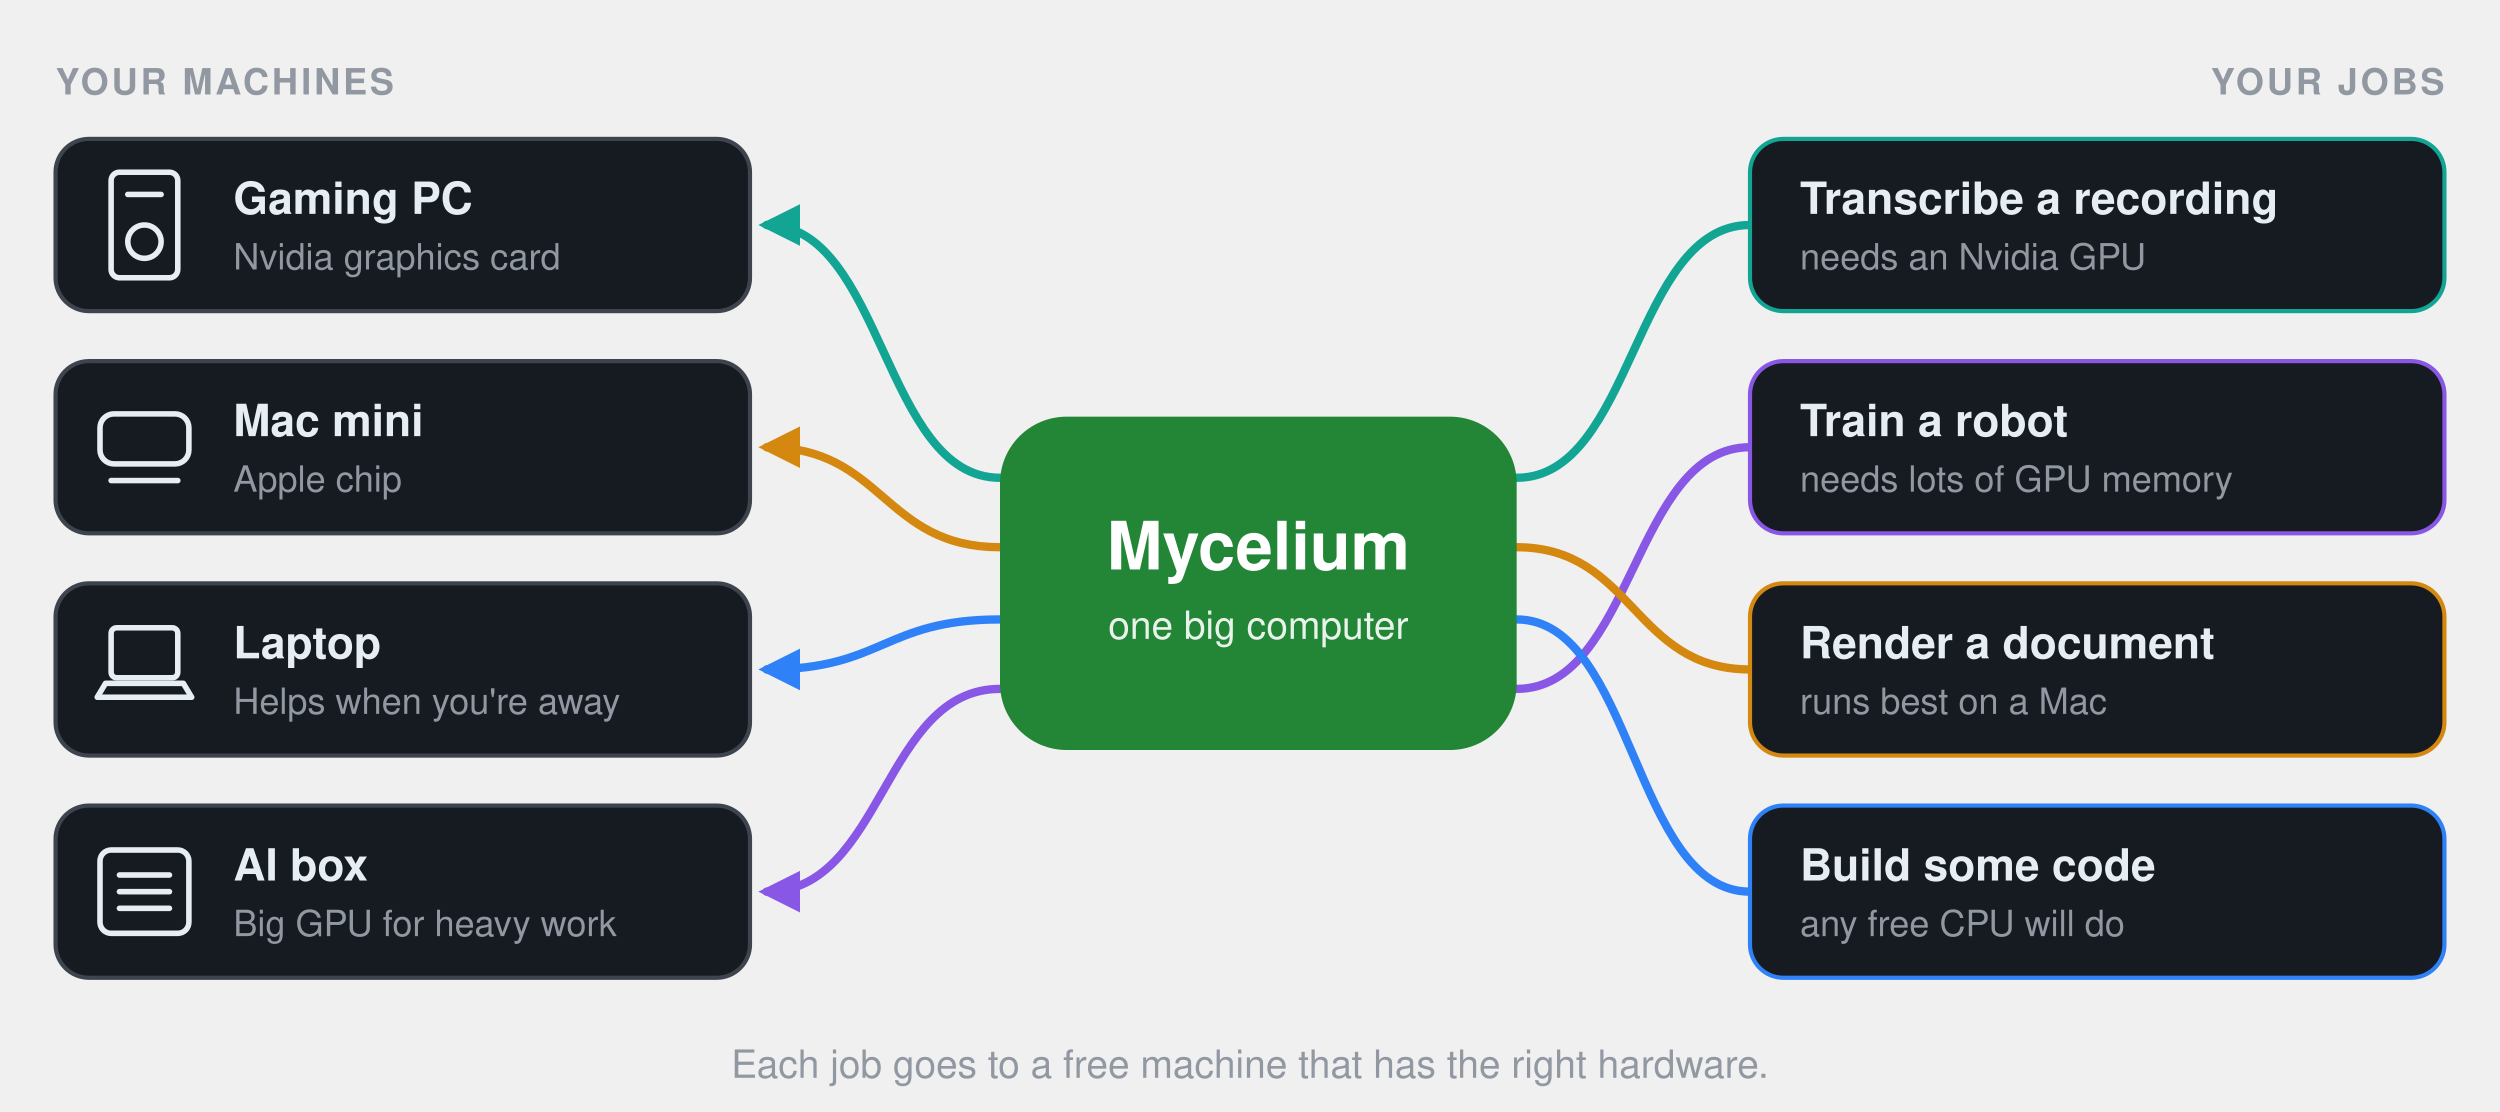
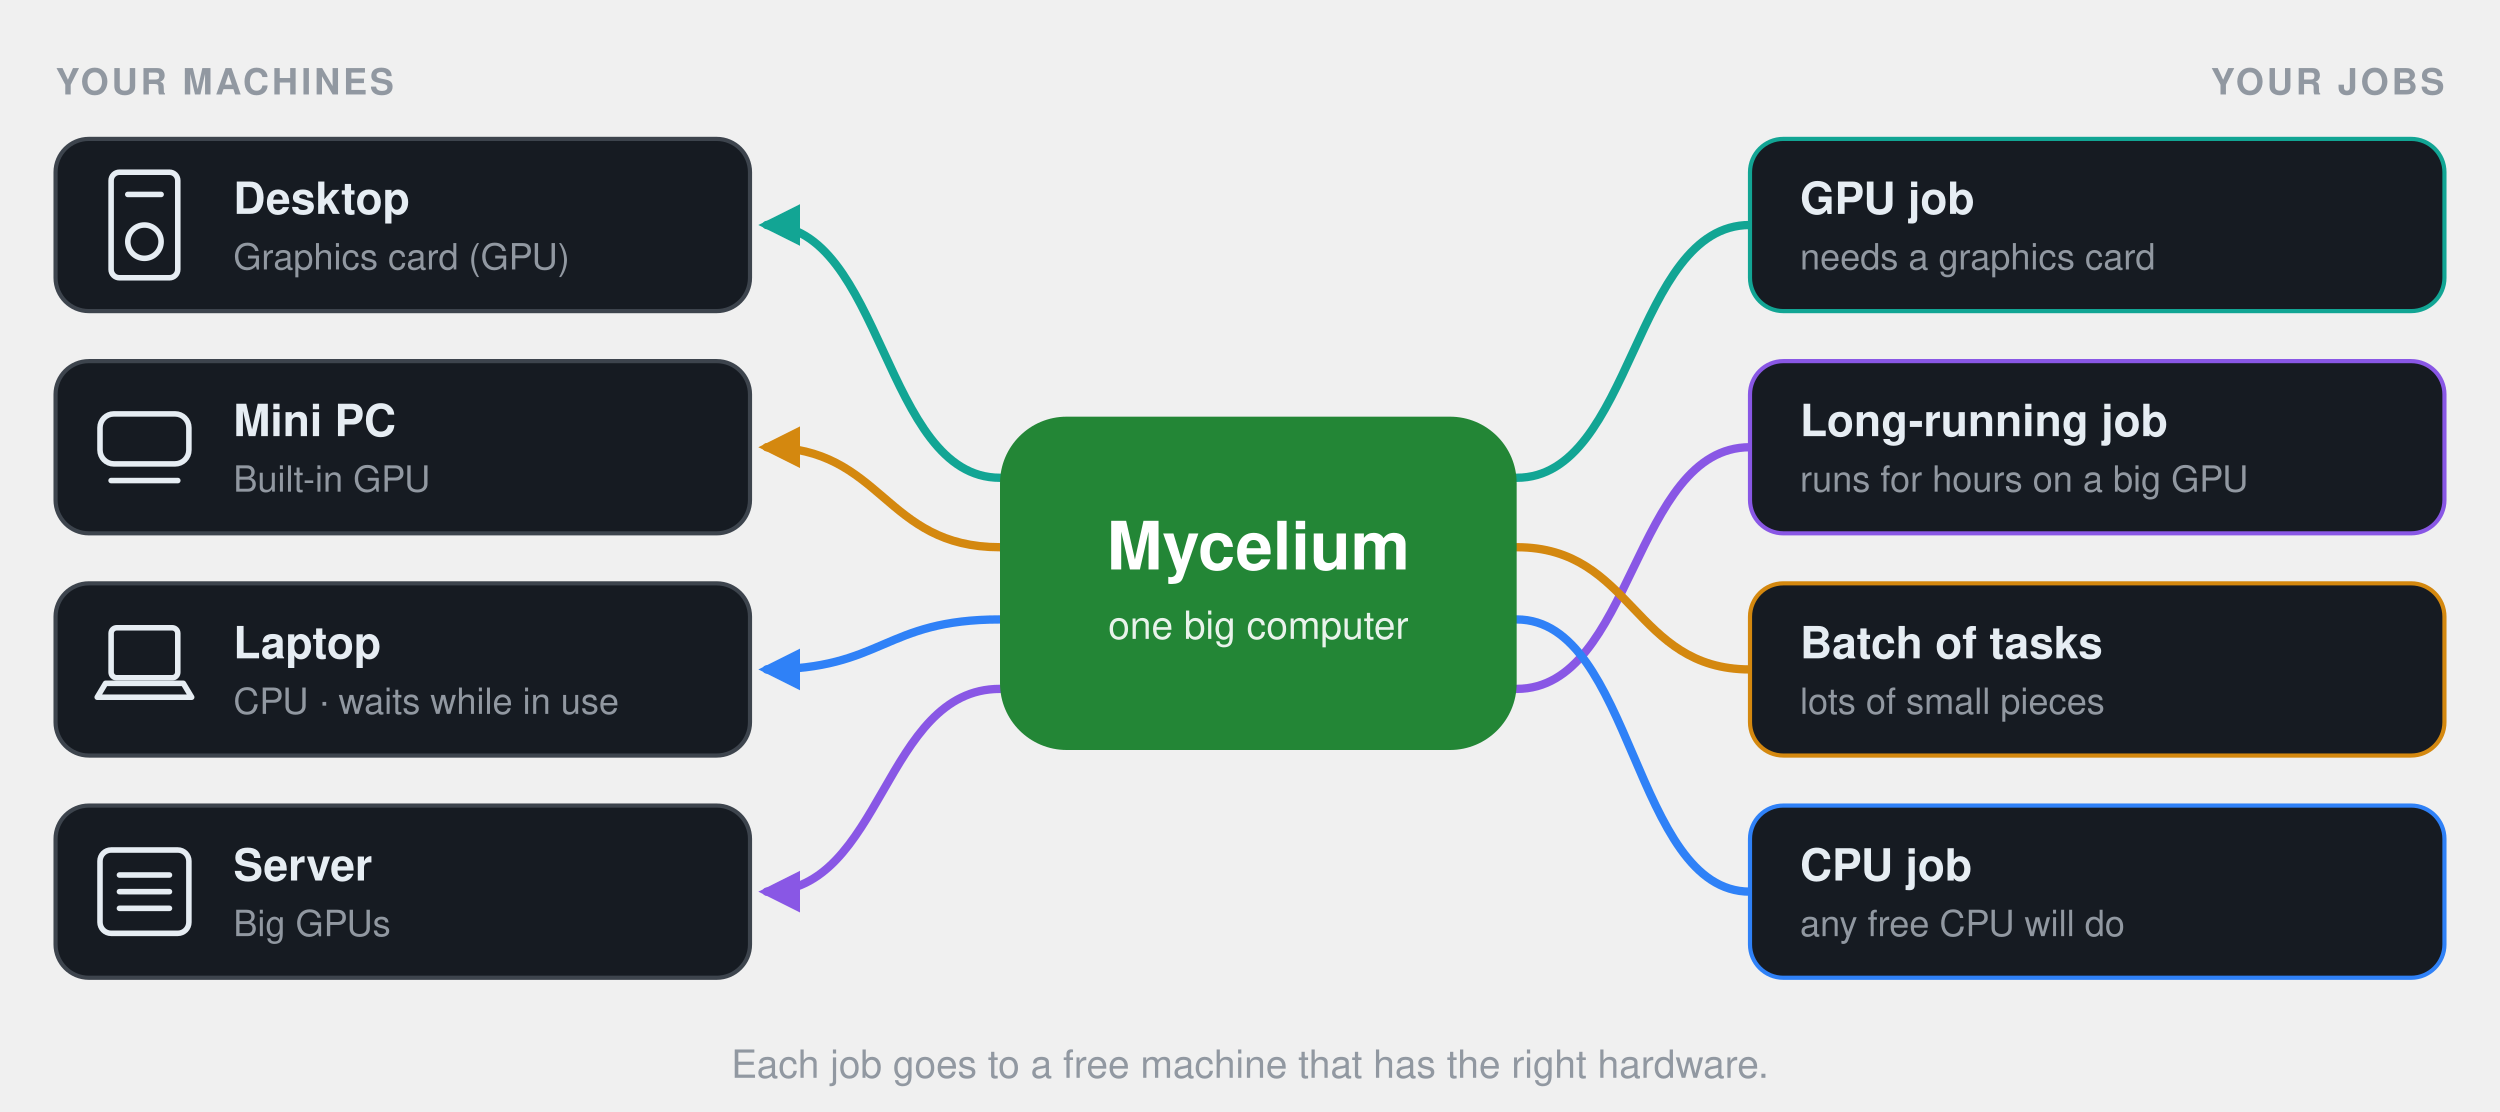
<svg xmlns="http://www.w3.org/2000/svg" width="900" height="400" viewBox="0 0 900 400" role="img" aria-labelledby="title desc">
  <style>
    text { font-family: -apple-system, BlinkMacSystemFont, "Segoe UI", Helvetica, Arial, sans-serif; }
    .h { font-size: 13px; font-weight: 600; letter-spacing: 0.08em; fill: #9198a1; }
    .t { font-size: 16px; font-weight: 600; fill: #e6edf3; }
    .s { font-size: 13px; fill: #9198a1; }
    .card { fill: #161b22; stroke: #3d444d; stroke-width: 1.5; }
    .icon { fill: none; stroke: #e6edf3; stroke-width: 2; stroke-linejoin: round; stroke-linecap: round; }
    .hub { fill: #238636; }
    .hubt { font-size: 24px; font-weight: 700; fill: #ffffff; }
    .hubs { font-size: 14px; fill: #ffffff; opacity: 0.9; }
    .wire { fill: none; stroke-width: 3; stroke-linecap: round; }
    .foot { font-size: 14px; fill: #9198a1; }
  </style>
  <defs>
    <marker id="a-teal" viewBox="0 0 10 10" refX="8" refY="5" markerWidth="5" markerHeight="5" orient="auto">
      <path d="M0 0L10 5L0 10z" fill="#12a594" />
    </marker>
    <marker id="a-amber" viewBox="0 0 10 10" refX="8" refY="5" markerWidth="5" markerHeight="5" orient="auto">
      <path d="M0 0L10 5L0 10z" fill="#d4880f" />
    </marker>
    <marker id="a-blue" viewBox="0 0 10 10" refX="8" refY="5" markerWidth="5" markerHeight="5" orient="auto">
      <path d="M0 0L10 5L0 10z" fill="#2f81f7" />
    </marker>
    <marker id="a-violet" viewBox="0 0 10 10" refX="8" refY="5" markerWidth="5" markerHeight="5" orient="auto">
      <path d="M0 0L10 5L0 10z" fill="#8957e5" />
    </marker>
  </defs>
  <text class="h" x="20" y="34">YOUR MACHINES</text>
  <text class="h" x="880" y="34" text-anchor="end">YOUR JOBS</text>
  <path class="wire" stroke="#12a594" d="M360 172 C 318 172, 318 81, 276 81" marker-end="url(#a-teal)" />
  <path class="wire" stroke="#d4880f" d="M360 197 C 318 197, 318 161, 276 161" marker-end="url(#a-amber)" />
  <path class="wire" stroke="#2f81f7" d="M360 223 C 318 223, 318 241, 276 241" marker-end="url(#a-blue)" />
  <path class="wire" stroke="#8957e5" d="M360 248 C 318 248, 318 321, 276 321" marker-end="url(#a-violet)" />
  <path class="wire" stroke="#12a594" d="M630 81 C 588 81, 588 172, 546 172" />
  <path class="wire" stroke="#8957e5" d="M630 161 C 588 161, 588 248, 546 248" />
  <path class="wire" stroke="#d4880f" d="M630 241 C 588 241, 588 197, 546 197" />
  <path class="wire" stroke="#2f81f7" d="M630 321 C 588 321, 588 223, 546 223" />
  <g>
    <rect class="card" x="20" y="50" width="250" height="62" rx="12" />
    <rect class="icon" x="40" y="62" width="24" height="38" rx="3" />
    <circle class="icon" cx="52" cy="87" r="6" />
    <line class="icon" x1="46" y1="70" x2="58" y2="70" />
-     <text class="t" x="84" y="77">Gaming PC</text>
-     <text class="s" x="84" y="97">Nvidia graphics card</text>
+     <text class="t" x="84" y="77">Desktop</text>
+     <text class="s" x="84" y="97">Graphics card (GPU)</text>
  </g>
  <g>
    <rect class="card" x="20" y="130" width="250" height="62" rx="12" />
    <rect class="icon" x="36" y="149" width="32" height="18" rx="5" />
    <line class="icon" x1="40" y1="173" x2="64" y2="173" />
-     <text class="t" x="84" y="157">Mac mini</text>
-     <text class="s" x="84" y="177">Apple chip</text>
+     <text class="t" x="84" y="157">Mini PC</text>
+     <text class="s" x="84" y="177">Built-in GPU</text>
  </g>
  <g>
    <rect class="card" x="20" y="210" width="250" height="62" rx="12" />
    <rect class="icon" x="40" y="226" width="24" height="18" rx="2" />
    <path class="icon" d="M35 251 H69 L66 246 H38 Z" />
    <text class="t" x="84" y="237">Laptop</text>
-     <text class="s" x="84" y="257">Helps when you're away</text>
+     <text class="s" x="84" y="257">CPU · waits while in use</text>
  </g>
  <g>
    <rect class="card" x="20" y="290" width="250" height="62" rx="12" />
    <rect class="icon" x="36" y="306" width="32" height="30" rx="4" />
    <line class="icon" x1="43" y1="315" x2="61" y2="315" />
    <line class="icon" x1="43" y1="321" x2="61" y2="321" />
    <line class="icon" x1="43" y1="327" x2="61" y2="327" />
-     <text class="t" x="84" y="317">AI box</text>
-     <text class="s" x="84" y="337">Big GPU for heavy work</text>
+     <text class="t" x="84" y="317">Server</text>
+     <text class="s" x="84" y="337">Big GPUs</text>
  </g>
  <rect class="hub" x="360" y="150" width="186" height="120" rx="24" />
  <text class="hubt" x="453" y="205" text-anchor="middle">Mycelium</text>
  <text class="hubs" x="453" y="230" text-anchor="middle">one big computer</text>
  <g>
    <rect class="card" x="630" y="50" width="250" height="62" rx="12" style="stroke:#12a594" />
-     <text class="t" x="648" y="77">Transcribe a recording</text>
-     <text class="s" x="648" y="97">needs an Nvidia GPU</text>
+     <text class="t" x="648" y="77">GPU job</text>
+     <text class="s" x="648" y="97">needs a graphics card</text>
  </g>
  <g>
    <rect class="card" x="630" y="130" width="250" height="62" rx="12" style="stroke:#8957e5" />
-     <text class="t" x="648" y="157">Train a robot</text>
-     <text class="s" x="648" y="177">needs lots of GPU memory</text>
+     <text class="t" x="648" y="157">Long-running job</text>
+     <text class="s" x="648" y="177">runs for hours on a big GPU</text>
  </g>
  <g>
    <rect class="card" x="630" y="210" width="250" height="62" rx="12" style="stroke:#d4880f" />
-     <text class="t" x="648" y="237">Render a document</text>
-     <text class="s" x="648" y="257">runs best on a Mac</text>
+     <text class="t" x="648" y="237">Batch of tasks</text>
+     <text class="s" x="648" y="257">lots of small pieces</text>
  </g>
  <g>
    <rect class="card" x="630" y="290" width="250" height="62" rx="12" style="stroke:#2f81f7" />
-     <text class="t" x="648" y="317">Build some code</text>
+     <text class="t" x="648" y="317">CPU job</text>
    <text class="s" x="648" y="337">any free CPU will do</text>
  </g>
  <text class="foot" x="450" y="388" text-anchor="middle">Each job goes to a free machine that has the right hardware.</text>
</svg>
